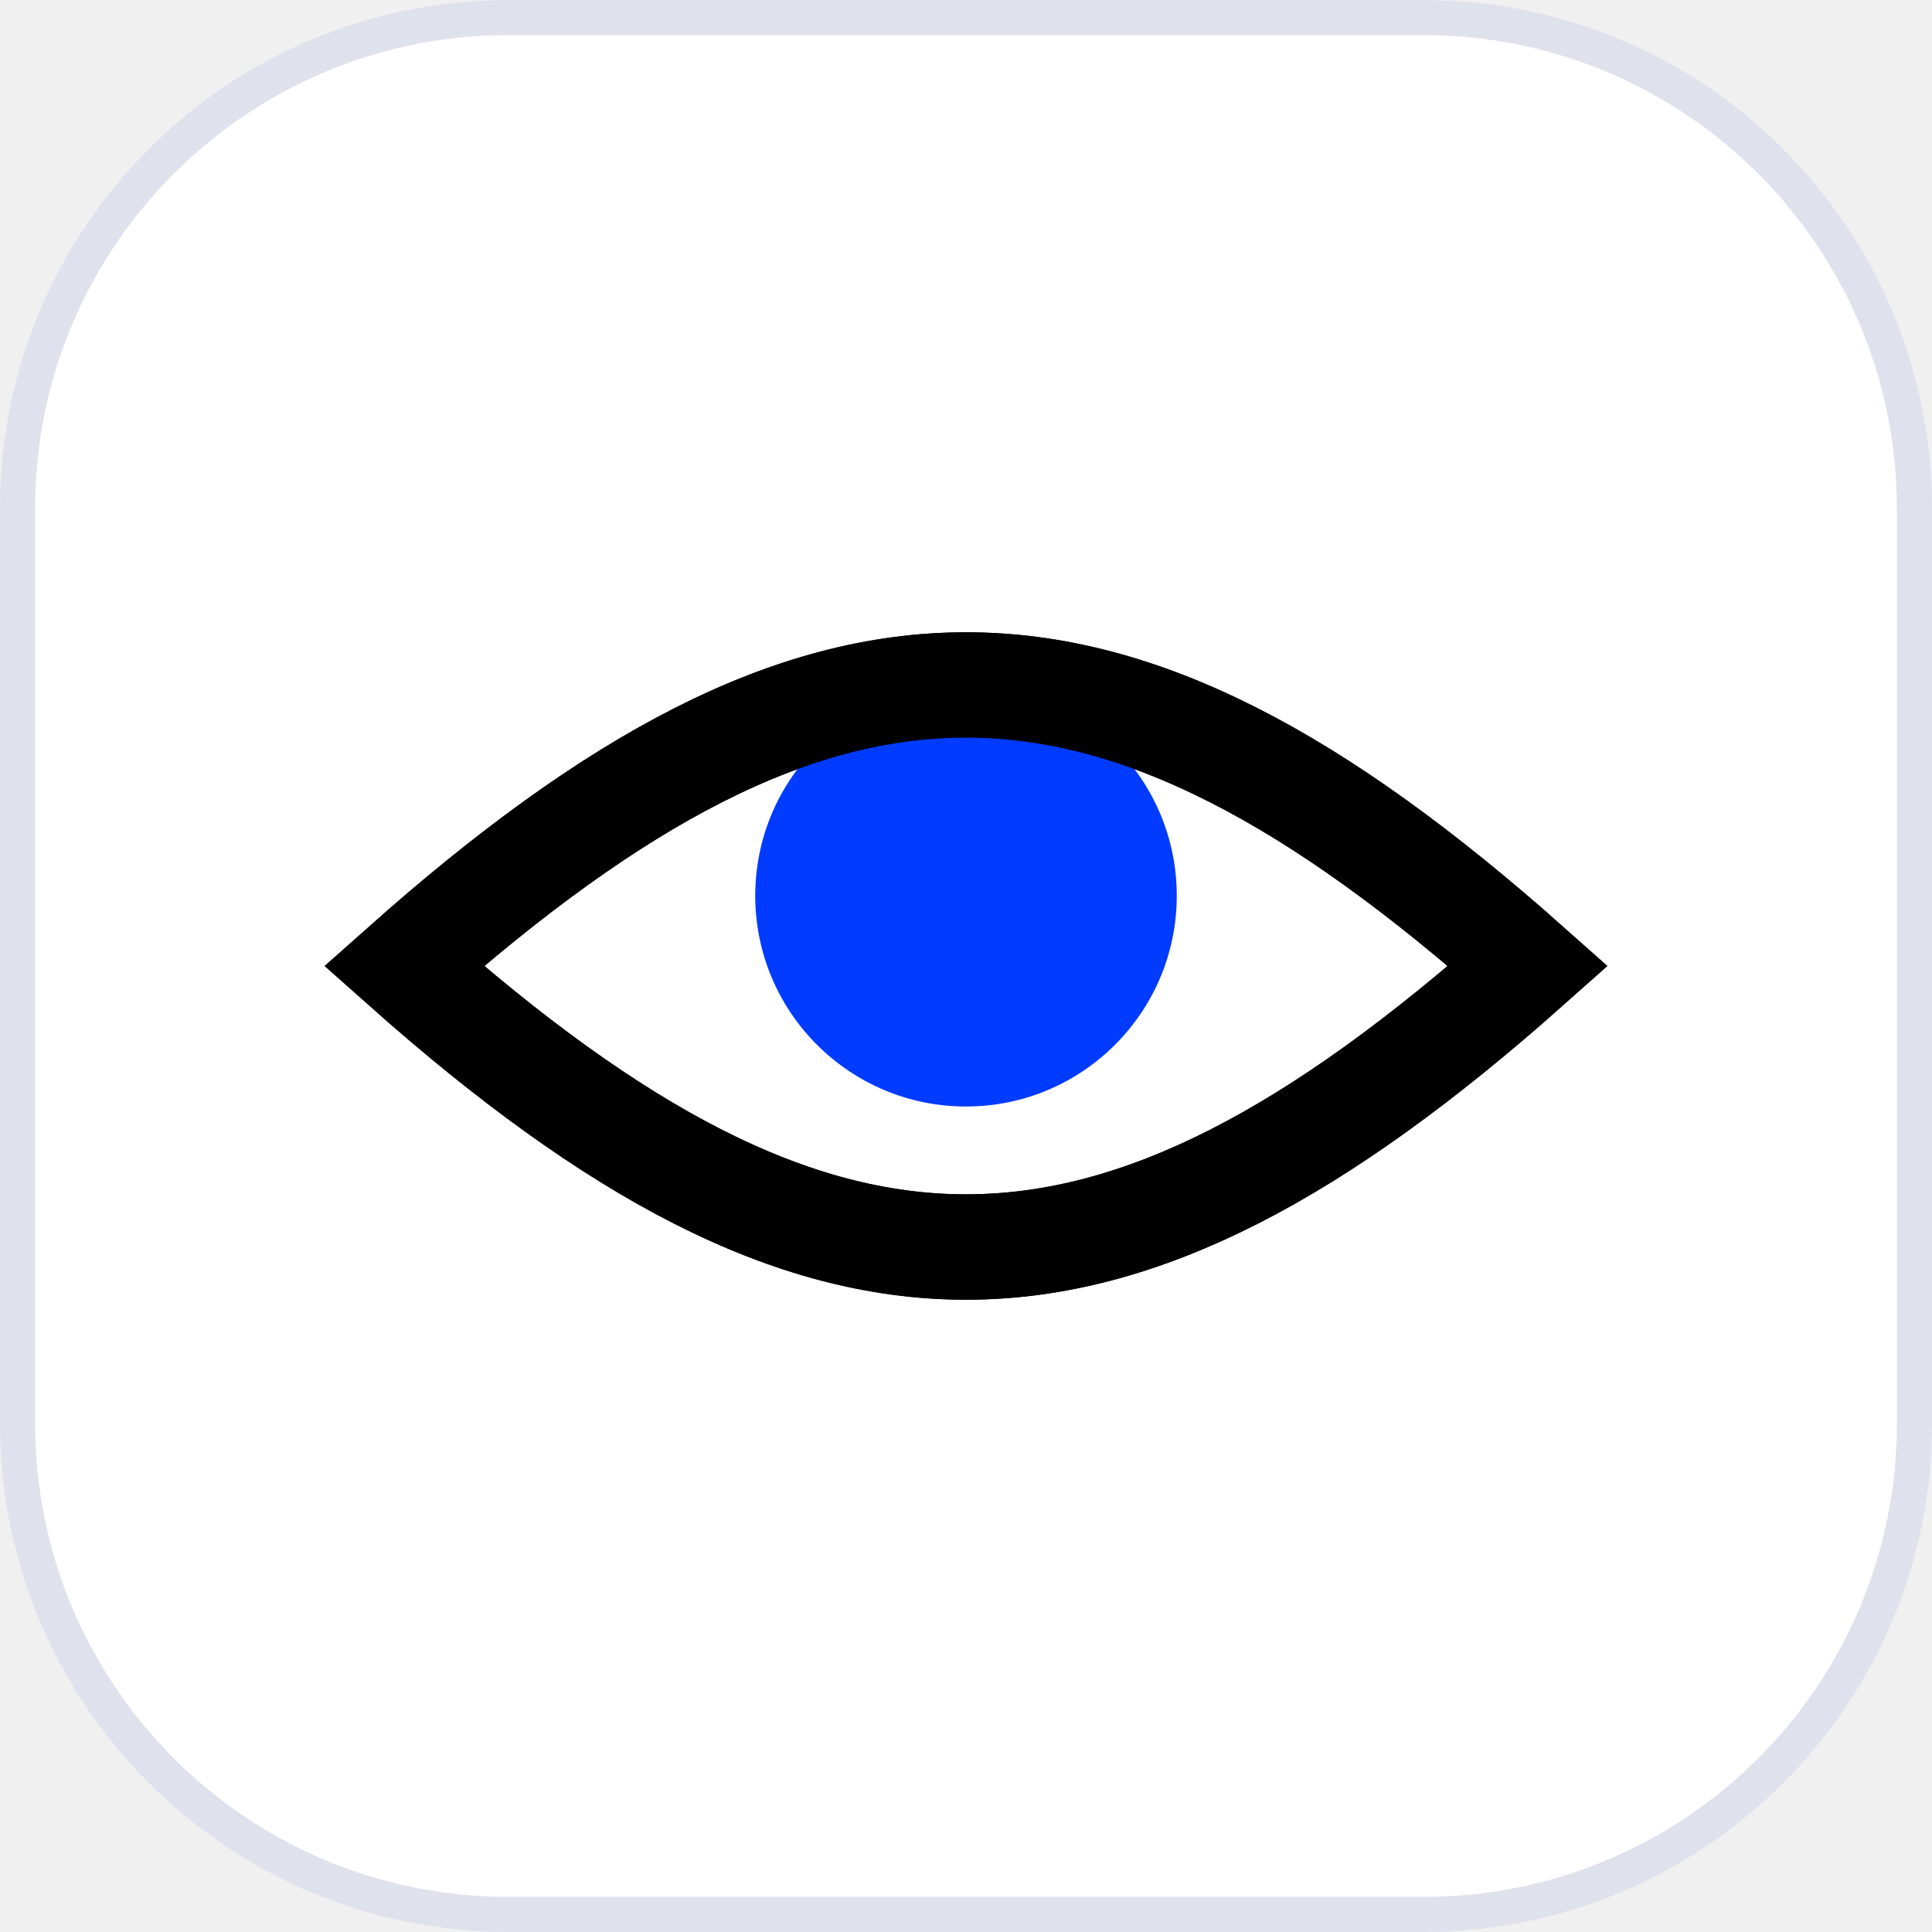
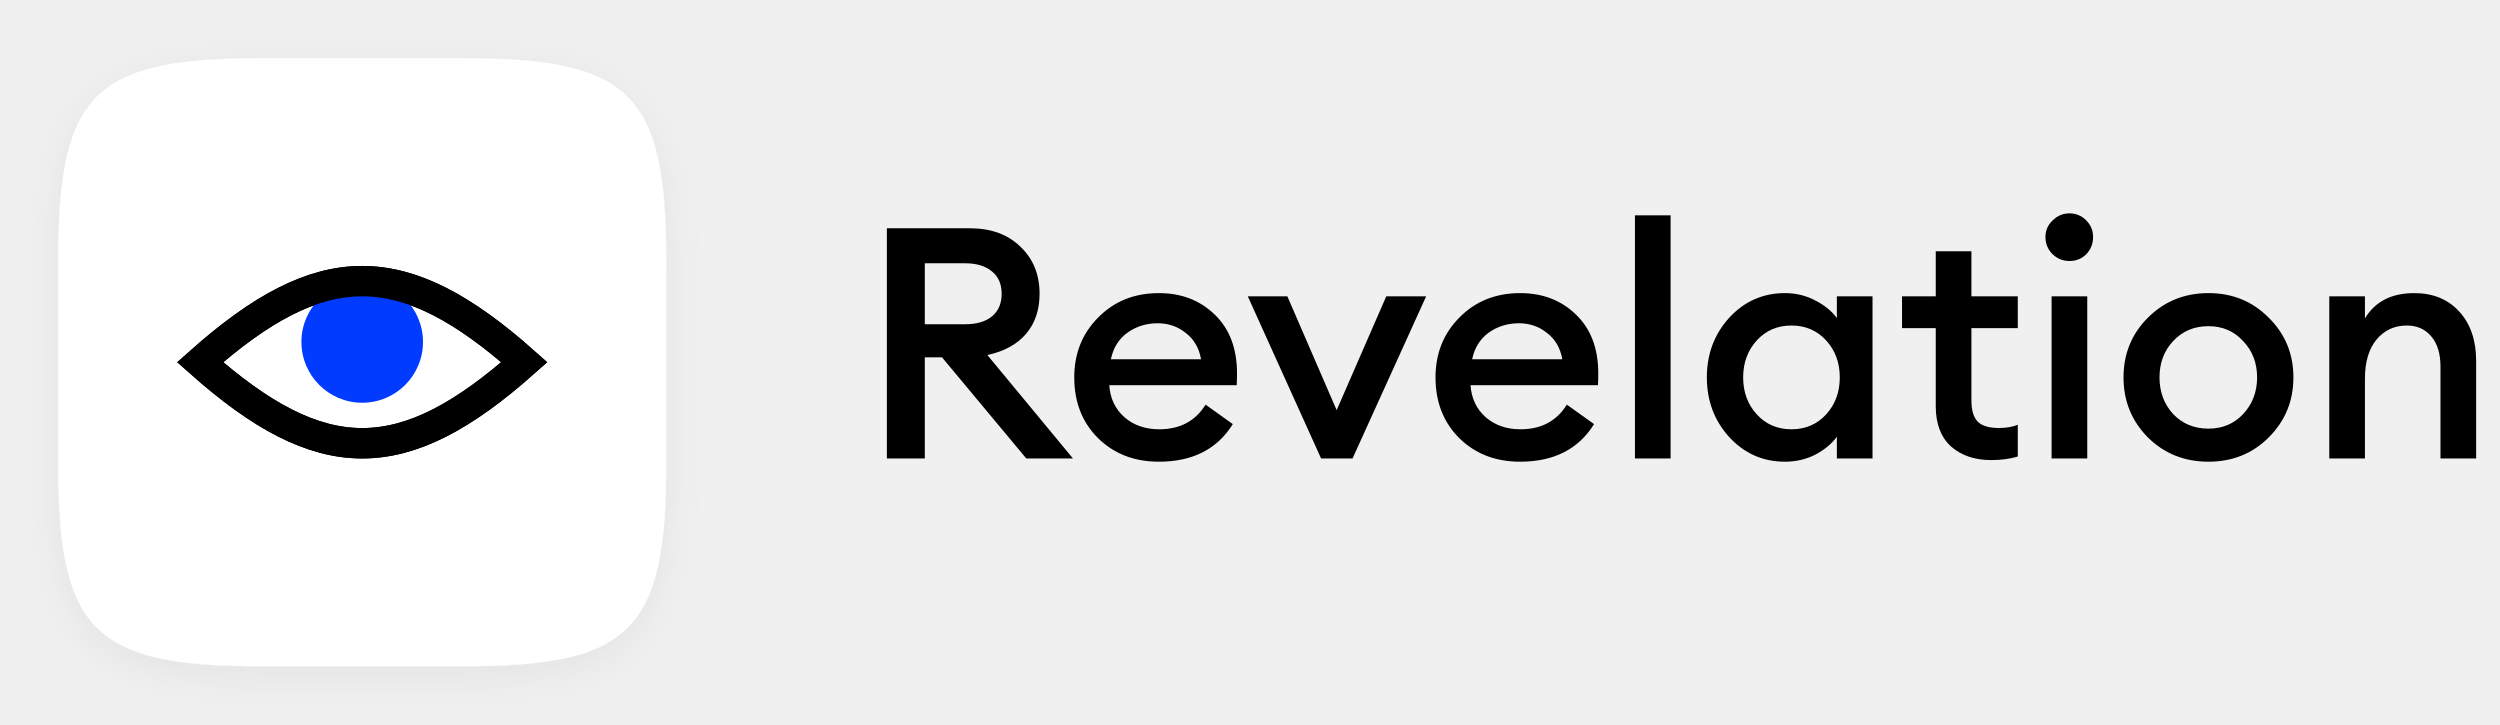
- <svg xmlns="http://www.w3.org/2000/svg" width="220" height="220" viewBox="0 0 220 220" fill="none">
-   <rect x="2" y="2" width="216" height="216" rx="55.891" fill="white" stroke="#DFE2ED" stroke-width="4" />
-   <path d="M46 110C94 67.333 126 67.333 174 110C126 152.667 94 152.667 46 110Z" stroke="black" stroke-width="12" />
-   <circle cx="110" cy="102" r="24" fill="#003BFF" />
-   <path d="M46 110C94 67.333 126 67.333 174 110C126 152.667 94 152.667 46 110Z" stroke="black" stroke-width="12" />
+ <svg xmlns="http://www.w3.org/2000/svg" width="987" height="286" viewBox="0 0 987 286" fill="none">
+   <g clip-path="url(#clip0_1478_2)">
+     <g filter="url(#filter0_d_1478_2)">
+       <path d="M23 102.68C23 37.063 37.063 23 102.68 23H183.32C248.936 23 263 37.063 263 102.68V183.32C263 248.936 248.936 263 183.32 263H102.68C37.063 263 23 248.936 23 183.32V102.68Z" fill="white" />
+     </g>
+     <path d="M79 143C127 100.333 159 100.333 207 143C159 185.667 127 185.667 79 143Z" stroke="black" stroke-width="12" />
+     <circle cx="143" cy="135" r="24" fill="#003BFF" />
+     <path d="M79 143C127 100.333 159 100.333 207 143C159 185.667 127 185.667 79 143Z" stroke="black" stroke-width="12" />
+   </g>
+   <path d="M350.136 181V90.12H382.904C391.267 90.12 397.923 92.552 402.872 97.416C407.907 102.195 410.424 108.381 410.424 115.976C410.424 122.376 408.632 127.667 405.048 131.848C401.549 135.944 396.472 138.717 389.816 140.168L423.608 181H405.176L371.896 141.064H365.112V181H350.136ZM365.112 128.008H381.112C385.549 128.008 389.048 126.984 391.608 124.936C394.168 122.803 395.448 119.816 395.448 115.976C395.448 112.136 394.168 109.192 391.608 107.144C389.048 105.011 385.549 103.944 381.112 103.944H365.112V128.008ZM457.525 182.28C447.797 182.28 439.776 179.165 433.461 172.936C427.232 166.707 424.117 158.728 424.117 149C424.117 139.528 427.274 131.635 433.589 125.32C439.904 118.92 447.882 115.72 457.525 115.72C466.4 115.72 473.738 118.536 479.541 124.168C485.429 129.8 488.373 137.565 488.373 147.464C488.373 149.171 488.33 150.707 488.245 152.072H437.941C438.282 157.277 440.288 161.501 443.957 164.744C447.626 167.901 452.192 169.48 457.653 169.48C465.845 169.48 471.946 166.237 475.957 159.752L486.709 167.432C480.565 177.331 470.837 182.28 457.525 182.28ZM438.581 141.832H474.165C473.397 137.395 471.392 133.939 468.149 131.464C464.992 128.904 461.28 127.624 457.013 127.624C452.576 127.624 448.608 128.861 445.109 131.336C441.696 133.811 439.52 137.309 438.581 141.832ZM521.565 181L492.637 117H508.253L527.709 161.928L547.293 117H563.037L533.981 181H521.565ZM600.15 182.28C590.422 182.28 582.401 179.165 576.086 172.936C569.857 166.707 566.742 158.728 566.742 149C566.742 139.528 569.899 131.635 576.214 125.32C582.529 118.92 590.507 115.72 600.15 115.72C609.025 115.72 616.363 118.536 622.166 124.168C628.054 129.8 630.998 137.565 630.998 147.464C630.998 149.171 630.955 150.707 630.87 152.072H580.566C580.907 157.277 582.913 161.501 586.582 164.744C590.251 167.901 594.817 169.48 600.278 169.48C608.47 169.48 614.571 166.237 618.582 159.752L629.334 167.432C623.19 177.331 613.462 182.28 600.15 182.28ZM581.206 141.832H616.79C616.022 137.395 614.017 133.939 610.774 131.464C607.617 128.904 603.905 127.624 599.638 127.624C595.201 127.624 591.233 128.861 587.734 131.336C584.321 133.811 582.145 137.309 581.206 141.832ZM645.472 181V85H659.552V181H645.472ZM704.712 182.28C696.008 182.28 688.669 179.037 682.696 172.552C676.808 166.067 673.864 158.216 673.864 149C673.864 139.784 676.808 131.933 682.696 125.448C688.669 118.963 696.008 115.72 704.712 115.72C709.064 115.72 713.075 116.701 716.744 118.664C720.413 120.541 723.229 122.845 725.192 125.576V117H739.272V181H725.192V172.424C723.229 175.155 720.413 177.501 716.744 179.464C713.075 181.341 709.064 182.28 704.712 182.28ZM693.576 163.592C697.16 167.517 701.725 169.48 707.272 169.48C712.819 169.48 717.384 167.517 720.968 163.592C724.552 159.667 726.344 154.803 726.344 149C726.344 143.197 724.552 138.333 720.968 134.408C717.384 130.483 712.819 128.52 707.272 128.52C701.725 128.52 697.16 130.483 693.576 134.408C689.992 138.333 688.2 143.197 688.2 149C688.2 154.803 689.992 159.667 693.576 163.592ZM786.123 181.64C779.638 181.64 774.347 179.848 770.251 176.264C766.24 172.595 764.235 167.304 764.235 160.392V129.544H750.923V117H764.235V99.208H778.315V117H796.619V129.544H778.315V158.088C778.315 162.013 779.168 164.829 780.875 166.536C782.582 168.157 785.312 168.968 789.067 168.968C792.139 168.968 794.656 168.541 796.619 167.688V180.232C793.547 181.171 790.048 181.64 786.123 181.64ZM817.012 103.048C814.452 103.048 812.233 102.152 810.356 100.36C808.479 98.483 807.54 96.221 807.54 93.576C807.54 91.016 808.479 88.84 810.356 87.048C812.233 85.171 814.452 84.232 817.012 84.232C819.657 84.232 821.876 85.171 823.668 87.048C825.46 88.84 826.356 91.016 826.356 93.576C826.356 96.221 825.46 98.483 823.668 100.36C821.876 102.152 819.657 103.048 817.012 103.048ZM809.972 181V117H824.052V181H809.972ZM895.708 172.68C889.308 179.08 881.372 182.28 871.9 182.28C862.428 182.28 854.449 179.08 847.964 172.68C841.564 166.195 838.364 158.301 838.364 149C838.364 139.699 841.564 131.848 847.964 125.448C854.449 118.963 862.428 115.72 871.9 115.72C881.372 115.72 889.308 118.963 895.708 125.448C902.193 131.848 905.436 139.699 905.436 149C905.436 158.301 902.193 166.195 895.708 172.68ZM871.9 169.224C877.447 169.224 882.012 167.304 885.596 163.464C889.265 159.539 891.1 154.717 891.1 149C891.1 143.283 889.265 138.504 885.596 134.664C882.012 130.739 877.447 128.776 871.9 128.776C866.268 128.776 861.617 130.739 857.948 134.664C854.364 138.504 852.572 143.283 852.572 149C852.572 154.717 854.364 159.539 857.948 163.464C861.617 167.304 866.268 169.224 871.9 169.224ZM919.597 181V117H933.677V125.704C937.688 119.048 944.173 115.72 953.133 115.72C960.557 115.72 966.488 118.152 970.925 123.016C975.362 127.88 977.581 134.365 977.581 142.472V181H963.501V144.776C963.501 139.656 962.306 135.688 959.917 132.872C957.528 129.971 954.285 128.52 950.189 128.52C945.325 128.52 941.357 130.355 938.285 134.024C935.213 137.693 933.677 142.856 933.677 149.512V181H919.597Z" fill="black" />
+   <defs>
+     <filter id="filter0_d_1478_2" x="7" y="11" width="272" height="272" filterUnits="userSpaceOnUse" color-interpolation-filters="sRGB">
+       <feFlood flood-opacity="0" result="BackgroundImageFix" />
+       <feColorMatrix in="SourceAlpha" type="matrix" values="0 0 0 0 0 0 0 0 0 0 0 0 0 0 0 0 0 0 127 0" result="hardAlpha" />
+       <feOffset dy="4" />
+       <feGaussianBlur stdDeviation="8" />
+       <feComposite in2="hardAlpha" operator="out" />
+       <feColorMatrix type="matrix" values="0 0 0 0 0 0 0 0 0 0 0 0 0 0 0 0 0 0 0.05 0" />
+       <feBlend mode="normal" in2="BackgroundImageFix" result="effect1_dropShadow_1478_2" />
+       <feBlend mode="normal" in="SourceGraphic" in2="effect1_dropShadow_1478_2" result="shape" />
+     </filter>
+     <clipPath id="clip0_1478_2">
+       <rect width="286" height="286" fill="white" />
+     </clipPath>
+   </defs>
</svg>
